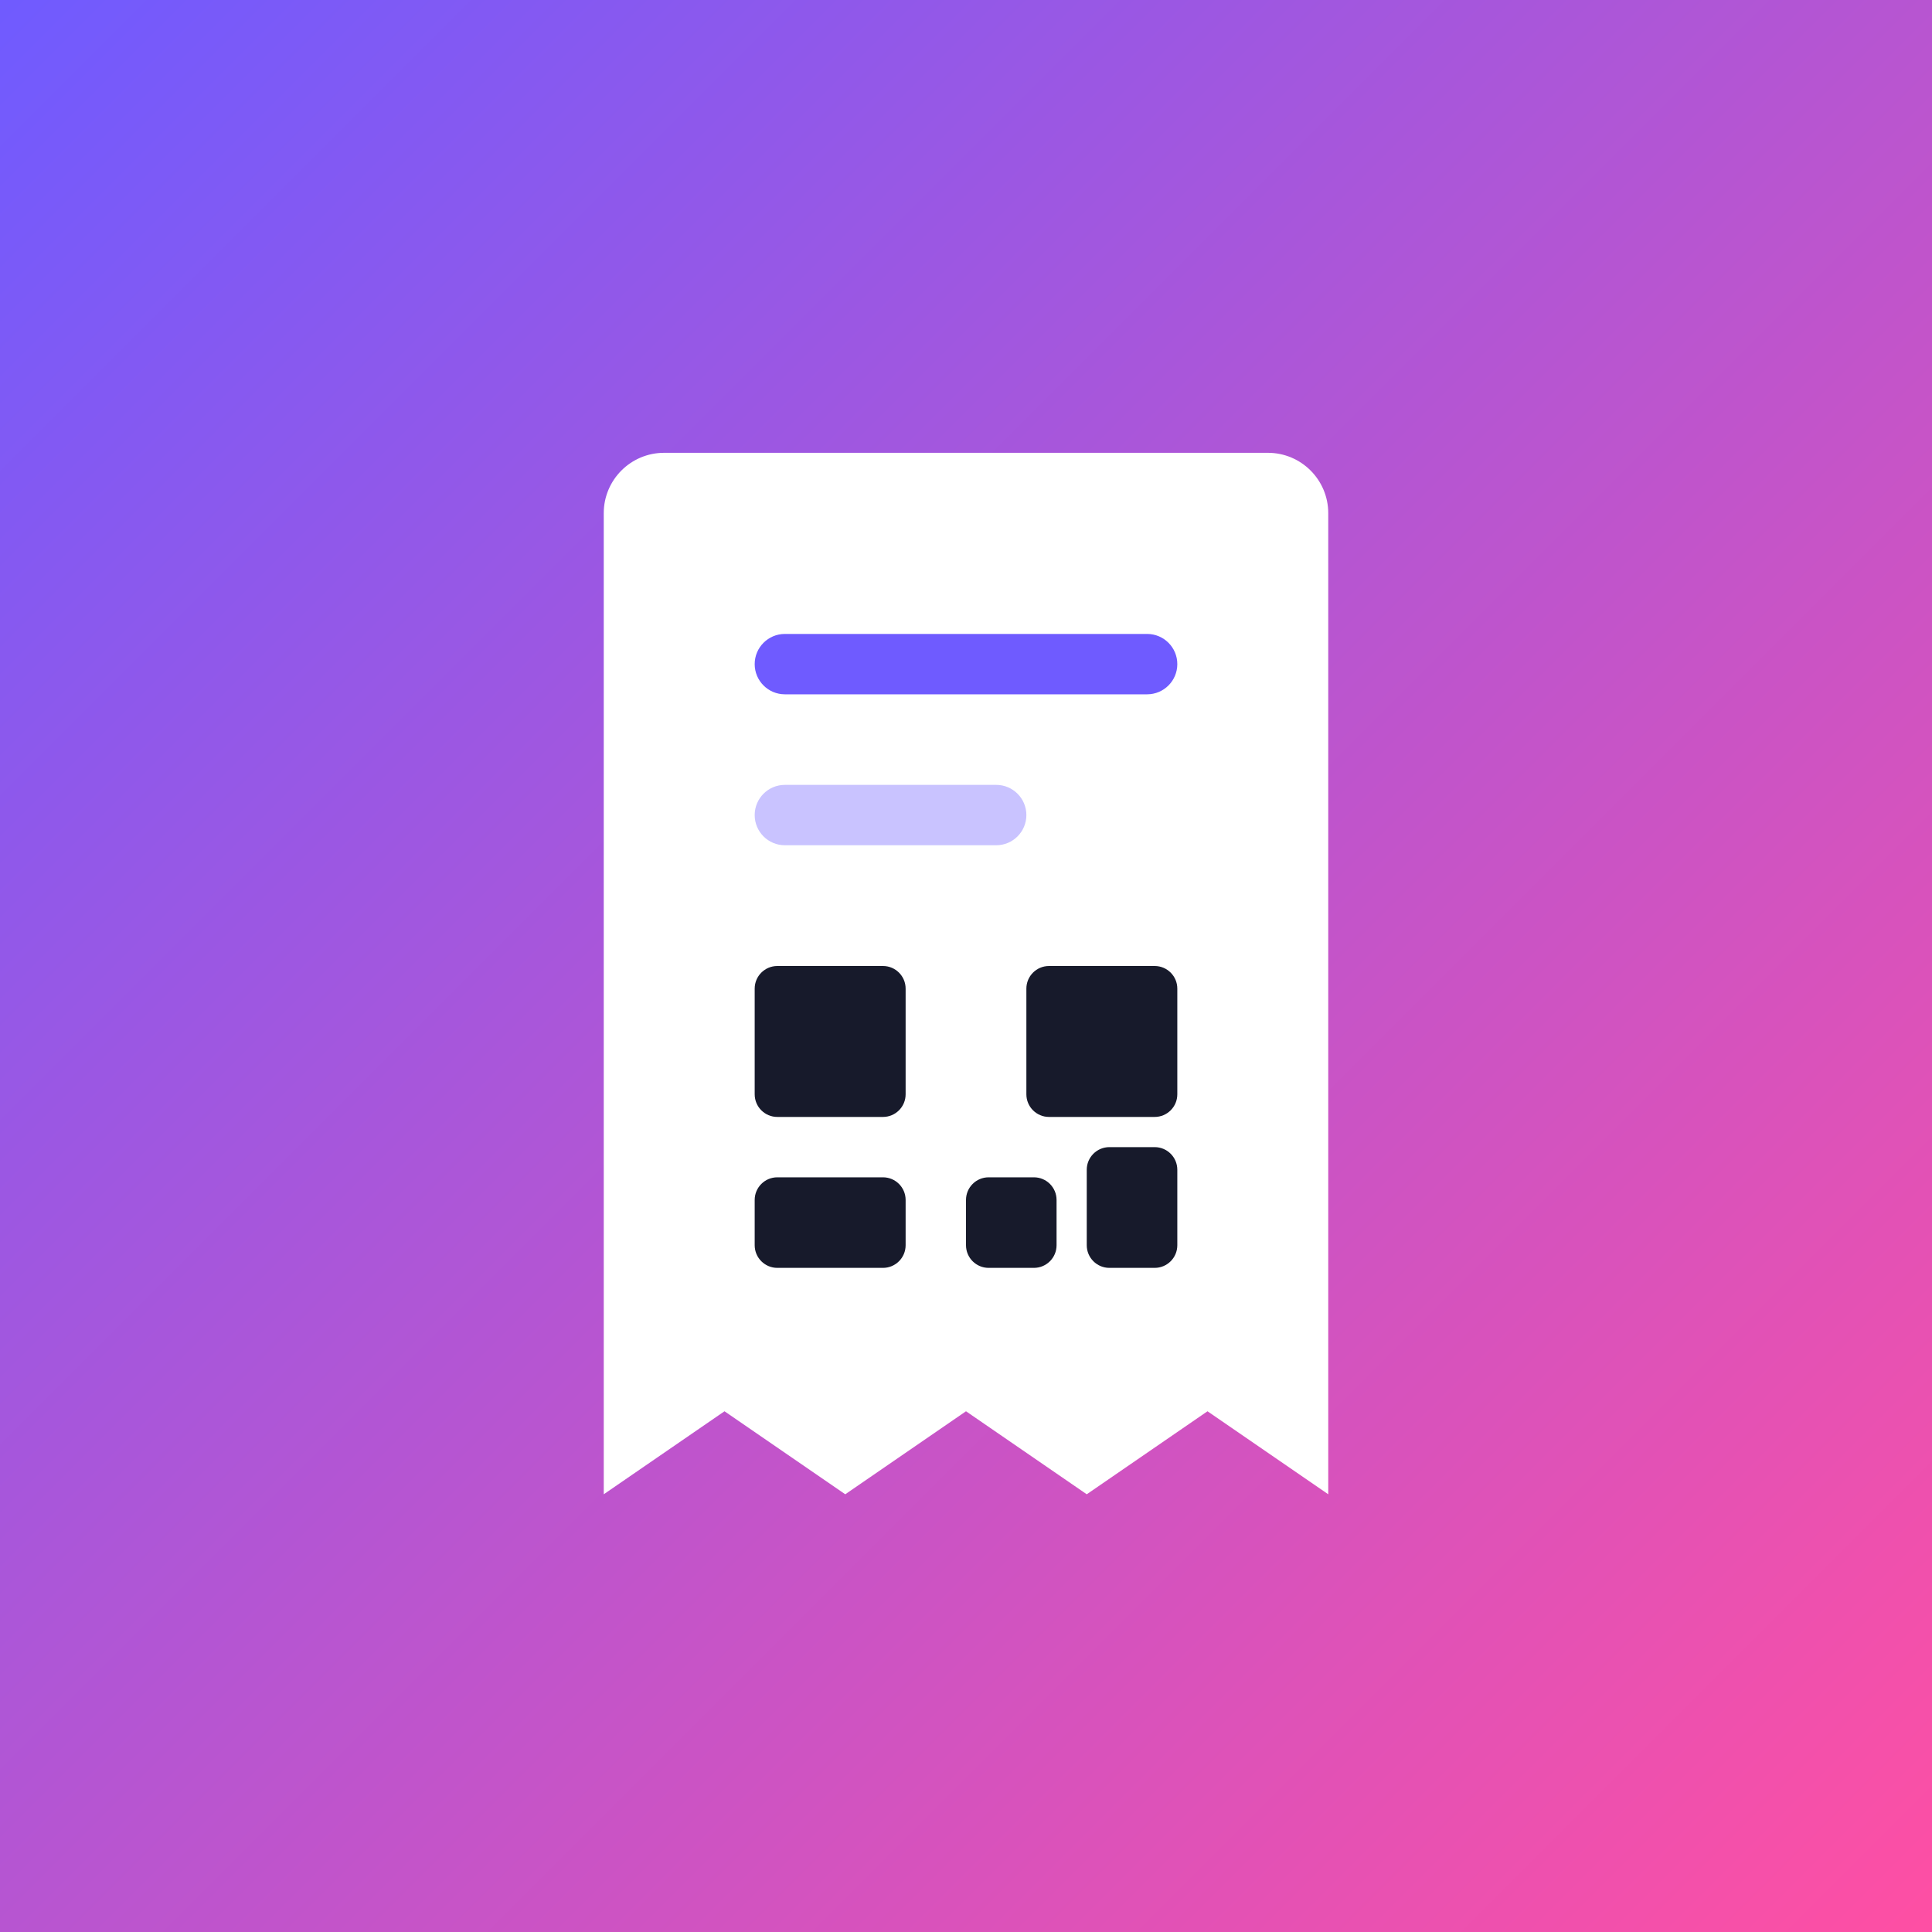
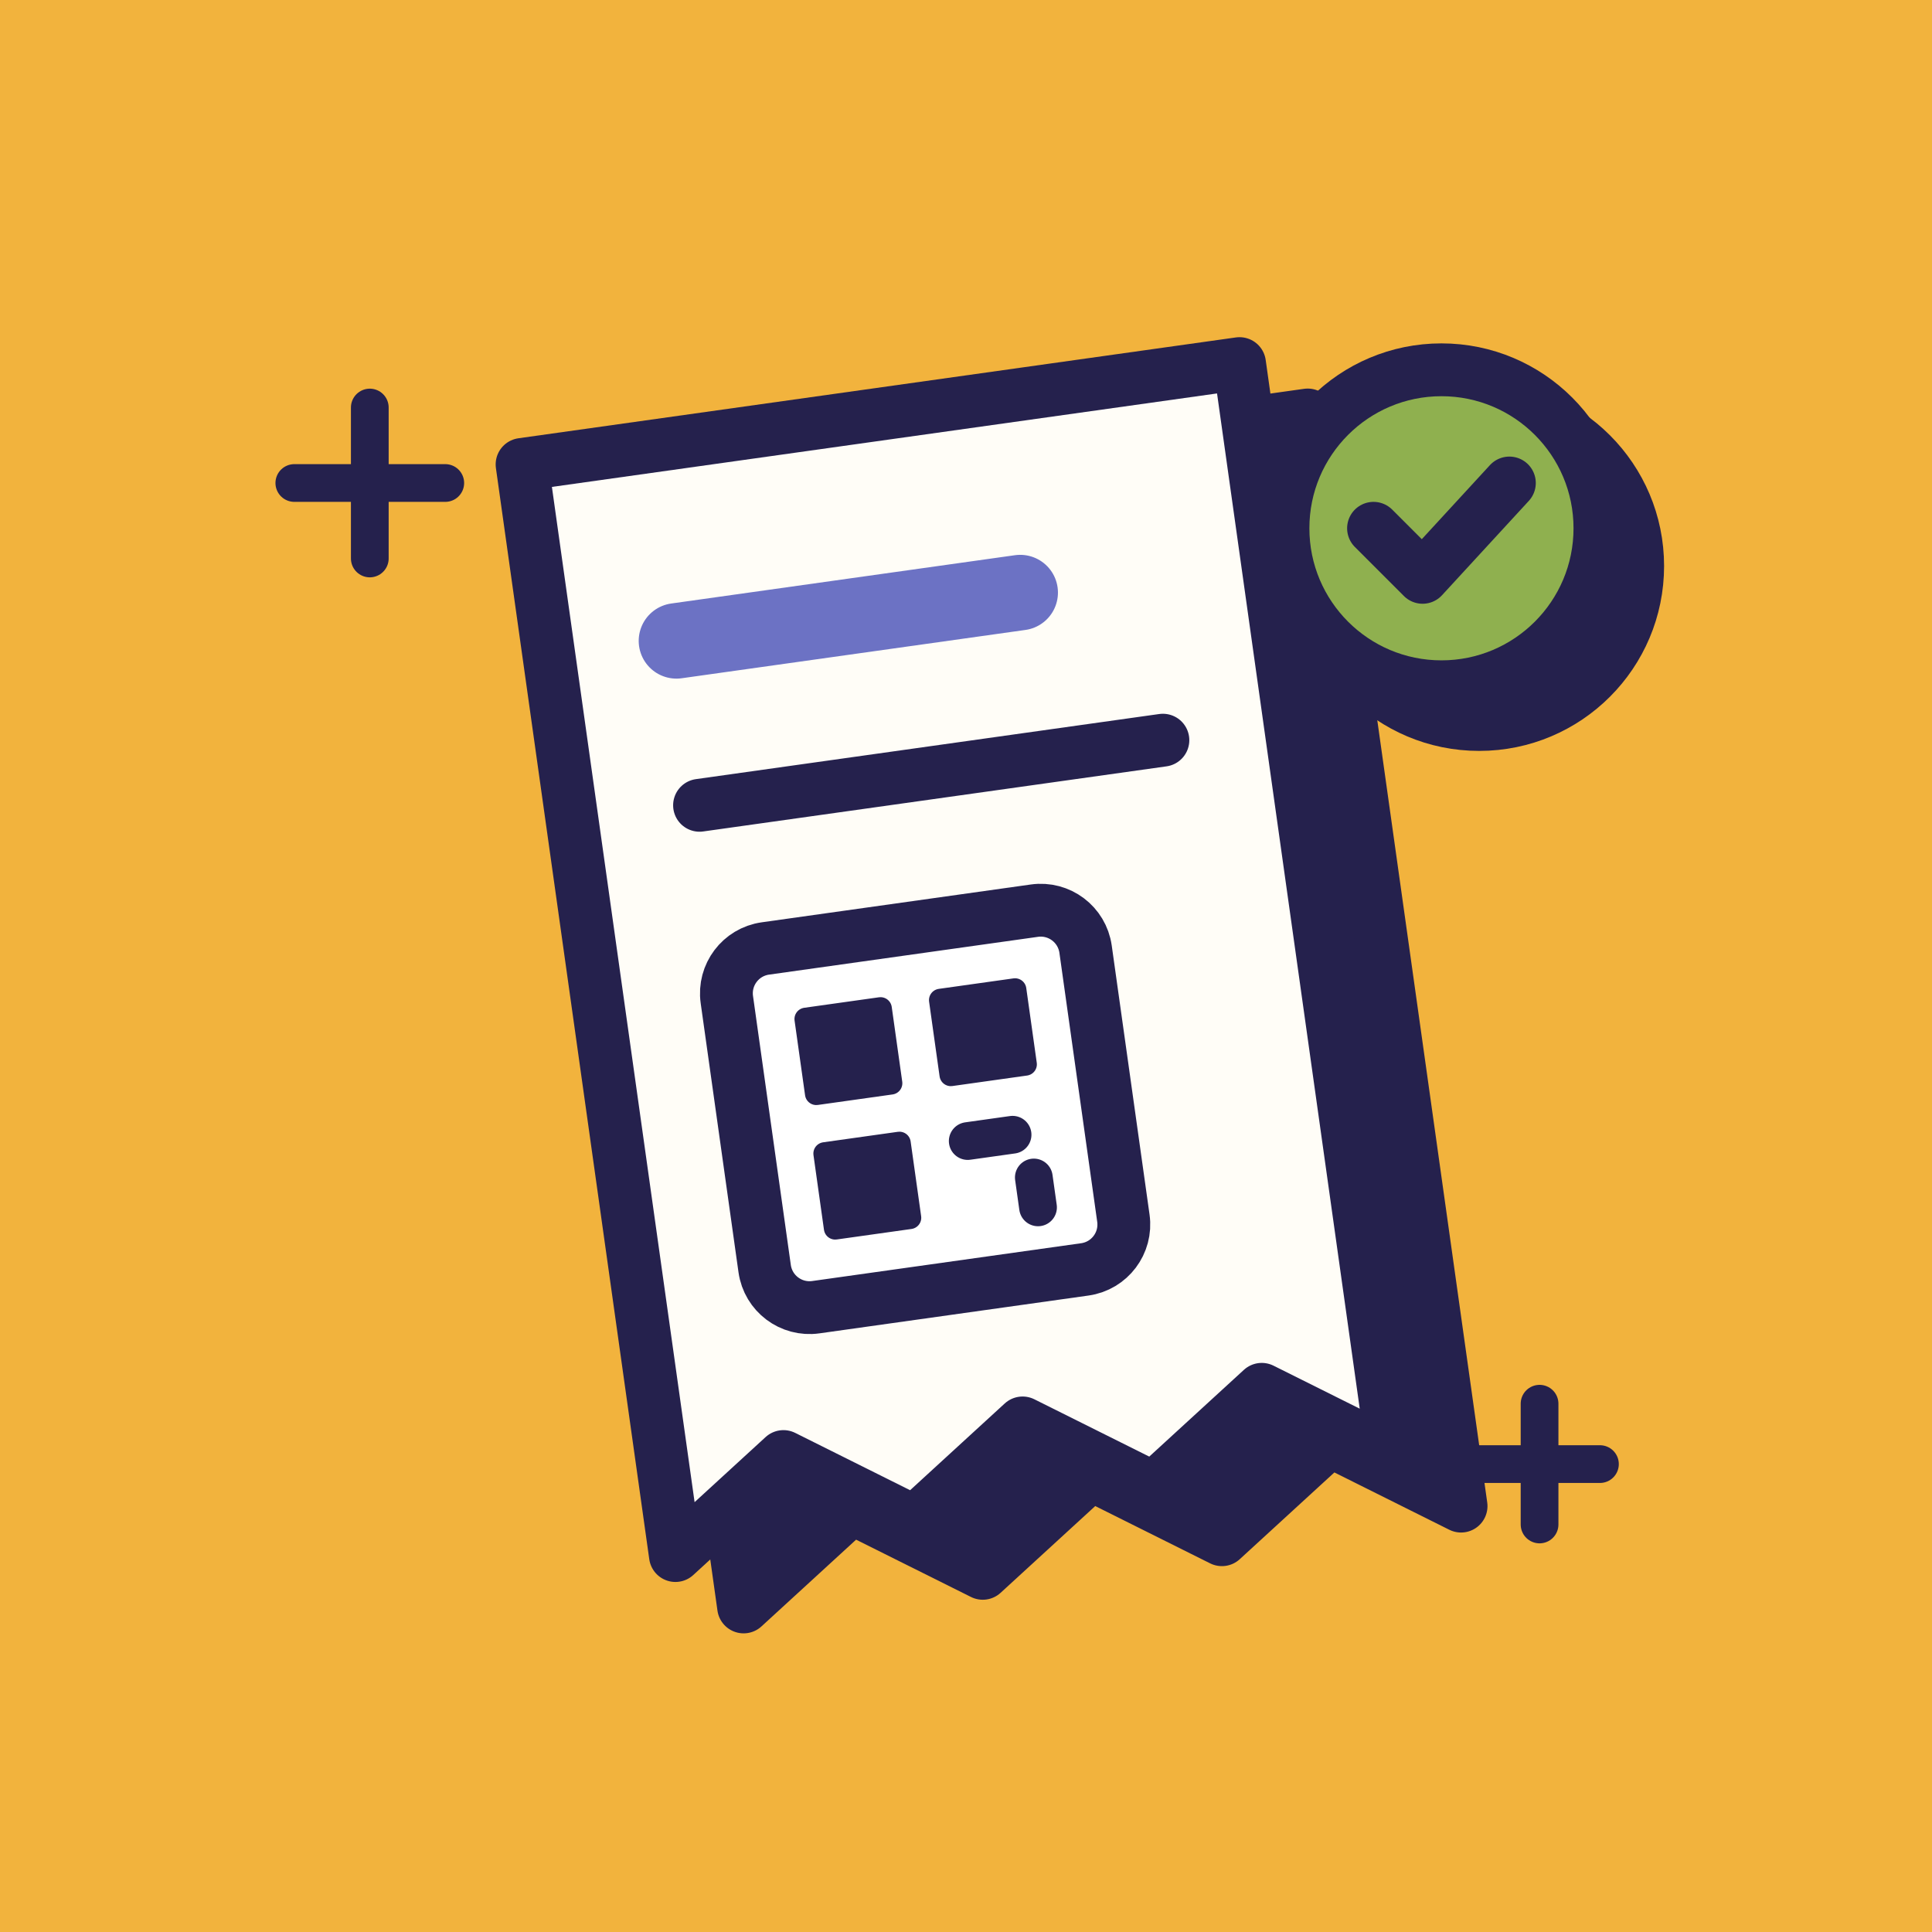
- <svg xmlns="http://www.w3.org/2000/svg" viewBox="0 0 512 512">
-   <defs>
-     <linearGradient id="g" x1="0" y1="0" x2="1" y2="1">
-       <stop offset="0" stop-color="#6f5bff" />
-       <stop offset="1" stop-color="#ff4fa3" />
-     </linearGradient>
-   </defs>
-   <rect width="512" height="512" fill="url(#g)" />
-   <path d="M176 120h160a16 16 0 0 1 16 16v260l-32-22-32 22-32-22-32 22-32-22-32 22V136a16 16 0 0 1 16-16z" fill="#fff" />
-   <rect x="200" y="168" width="112" height="16" rx="8" fill="#6f5bff" />
-   <rect x="200" y="208" width="72" height="16" rx="8" fill="#c9c3ff" />
-   <g fill="#171a2b">
-     <rect x="200" y="256" width="40" height="40" rx="6" />
-     <rect x="272" y="256" width="40" height="40" rx="6" />
-     <rect x="200" y="312" width="40" height="24" rx="6" />
-     <rect x="256" y="312" width="24" height="24" rx="6" />
-     <rect x="288" y="304" width="24" height="32" rx="6" />
+ <svg xmlns="http://www.w3.org/2000/svg" viewBox="0 0 512 512" fill="none" stroke="#25214d" stroke-width="14" stroke-linecap="round" stroke-linejoin="round">
+   <rect width="512" height="512" fill="#f2b33d" stroke="none" />
+   <path d="M98 108v40M78 128h40M408 372v32M392 388h32" stroke-width="10" />
+   <g transform="rotate(-8 256 256)">
+     <path d="M174 124h192v292l-32-22-32 22-32-22-32 22-32-22-32 22z" fill="#25214d" />
+     <path d="M158 108h192v292l-32-22-32 22-32-22-32 22-32-22-32 22z" fill="#fffdf7" />
+     <path d="M192 160h92" stroke="#6c72c4" stroke-width="20" />
+     <path d="M192 204h124" />
+     <rect x="192" y="244" width="96" height="96" rx="12" fill="#fff" />
+     <path d="M212 264h20v20h-20zM248 264h20v20h-20zM212 300h20v20h-20z" fill="#25214d" stroke-width="6" />
+     <path d="M250 302h12M266 314v8" stroke-width="10" />
  </g>
+   <circle cx="392" cy="150" r="42" fill="#25214d" />
+   <circle cx="382" cy="140" r="42" fill="#8fb04f" />
+   <path d="M364 140l13 13 23-25" />
</svg>
